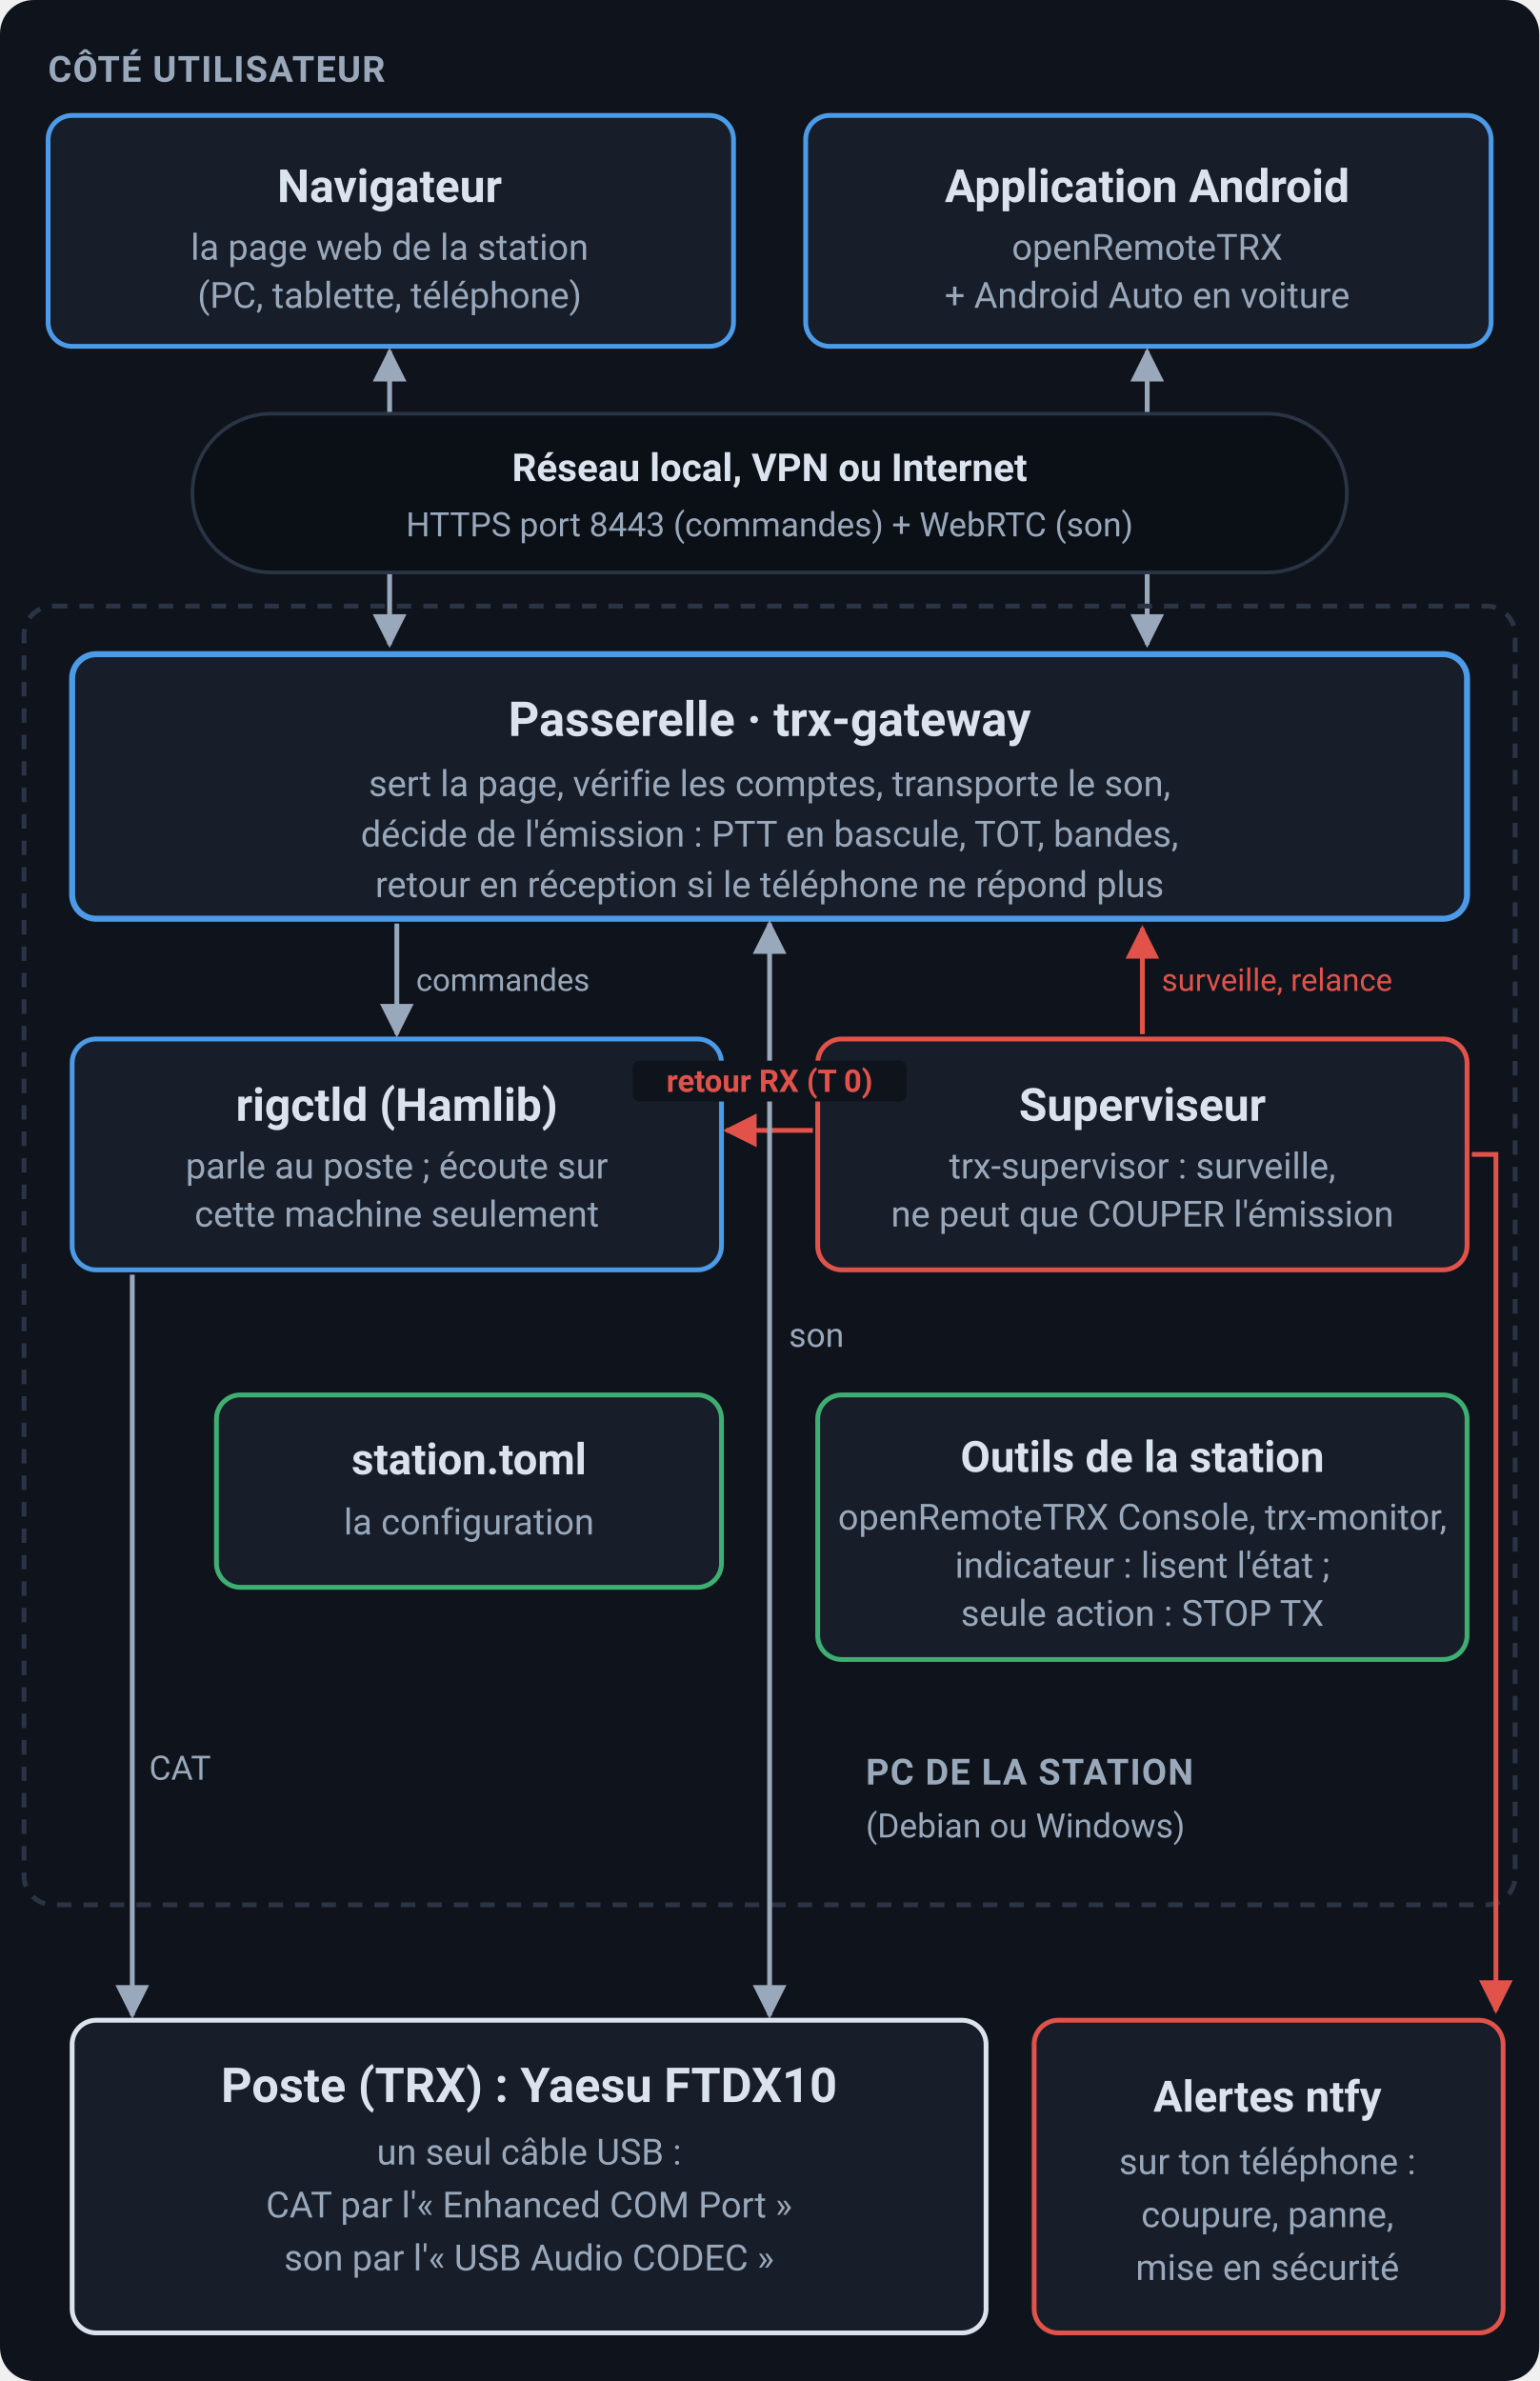
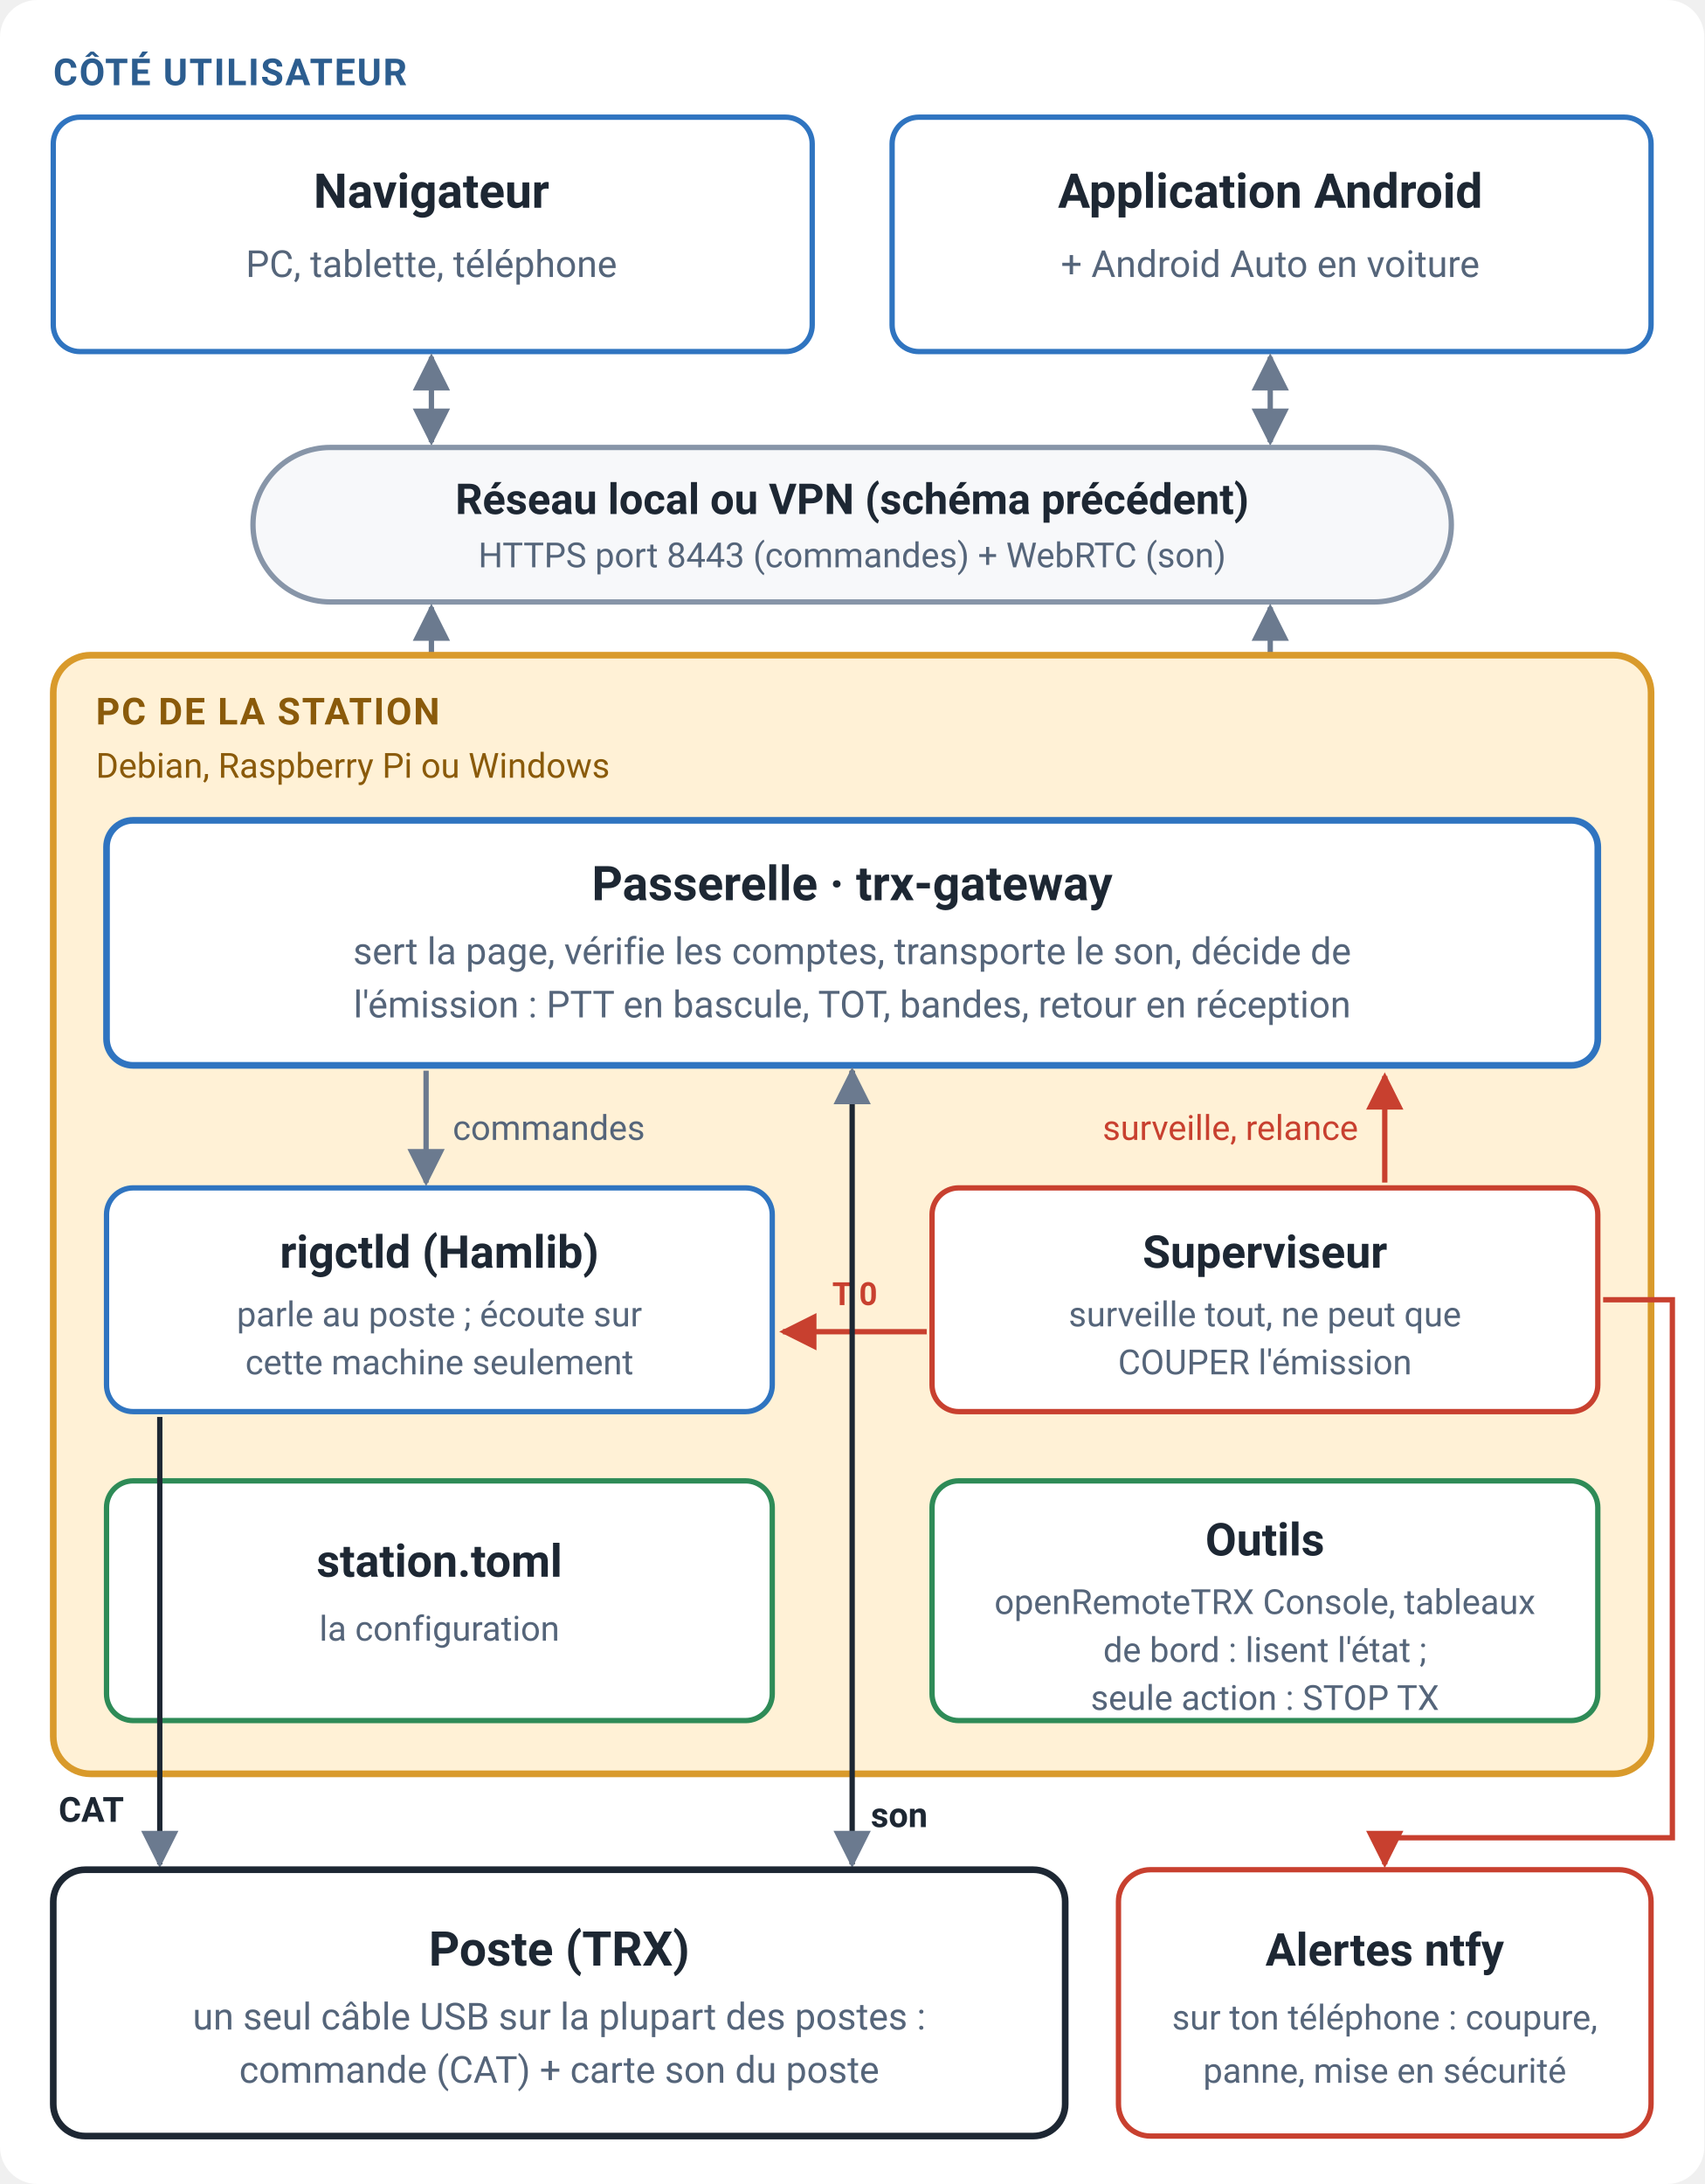
- <svg xmlns="http://www.w3.org/2000/svg" viewBox="0 0 640 990" width="640" height="990" role="img" aria-labelledby="titre desc" font-family="system-ui,-apple-system,'Segoe UI',Roboto,sans-serif">
+ <svg xmlns="http://www.w3.org/2000/svg" viewBox="0 0 640 820" width="640" height="820" role="img" aria-labelledby="b-titre b-desc" font-family="system-ui,-apple-system,'Segoe UI',Roboto,sans-serif">
  <defs>
-     <marker id="fleche" viewBox="0 0 10 10" refX="9" refY="5" markerWidth="7" markerHeight="7" orient="auto-start-reverse">
-       <path d="M0,0 L10,5 L0,10 z" fill="#9aa8bb" />
+     <marker id="b-fl" viewBox="0 0 10 10" refX="9" refY="5" markerWidth="7" markerHeight="7" orient="auto-start-reverse">
+       <path d="M0,0 L10,5 L0,10 z" fill="#6b7a8f" />
    </marker>
-     <marker id="flecheR" viewBox="0 0 10 10" refX="9" refY="5" markerWidth="7" markerHeight="7" orient="auto-start-reverse">
-       <path d="M0,0 L10,5 L0,10 z" fill="#e0524a" />
+     <marker id="b-flr" viewBox="0 0 10 10" refX="9" refY="5" markerWidth="7" markerHeight="7" orient="auto-start-reverse">
+       <path d="M0,0 L10,5 L0,10 z" fill="#c8402f" />
    </marker>
  </defs>
-   <rect width="640" height="990" rx="14" fill="#0f141c" />
-   <text x="20" y="34" fill="#9aa8bb" font-size="15" font-weight="600" letter-spacing=".5">CÔTÉ UTILISATEUR</text>
-   <rect x="20" y="48" width="285" height="96" rx="10" fill="#171e29" stroke="#4c9be8" stroke-width="2" />
-   <text x="162" y="84" fill="#dbe3ee" font-size="19" font-weight="700" text-anchor="middle">Navigateur</text>
-   <text x="162" y="108" fill="#9aa8bb" font-size="15" text-anchor="middle">la page web de la station</text>
-   <text x="162" y="128" fill="#9aa8bb" font-size="15" text-anchor="middle">(PC, tablette, téléphone)</text>
-   <rect x="335" y="48" width="285" height="96" rx="10" fill="#171e29" stroke="#4c9be8" stroke-width="2" />
-   <text x="477" y="84" fill="#dbe3ee" font-size="19" font-weight="700" text-anchor="middle">Application Android</text>
-   <text x="477" y="108" fill="#9aa8bb" font-size="15" text-anchor="middle">openRemoteTRX</text>
-   <text x="477" y="128" fill="#9aa8bb" font-size="15" text-anchor="middle">+ Android Auto en voiture</text>
-   <line x1="162" y1="146" x2="162" y2="268" stroke="#9aa8bb" stroke-width="2" marker-start="url(#fleche)" marker-end="url(#fleche)" />
-   <line x1="477" y1="146" x2="477" y2="268" stroke="#9aa8bb" stroke-width="2" marker-start="url(#fleche)" marker-end="url(#fleche)" />
-   <rect x="80" y="172" width="480" height="66" rx="33" fill="#0b1017" stroke="#2a3445" stroke-width="1.5" />
-   <text x="320" y="200" fill="#dbe3ee" font-size="16" font-weight="600" text-anchor="middle">Réseau local, VPN ou Internet</text>
-   <text x="320" y="223" fill="#9aa8bb" font-size="14" text-anchor="middle">HTTPS port 8443 (commandes) + WebRTC (son)</text>
-   <rect x="10" y="252" width="620" height="540" rx="12" fill="none" stroke="#2a3445" stroke-width="2" stroke-dasharray="6 5" />
-   <text x="360" y="742" fill="#9aa8bb" font-size="15" font-weight="600" letter-spacing=".5">PC DE LA STATION</text>
-   <text x="360" y="764" fill="#9aa8bb" font-size="14">(Debian ou Windows)</text>
-   <rect x="30" y="272" width="580" height="110" rx="10" fill="#171e29" stroke="#4c9be8" stroke-width="2.5" />
-   <text x="320" y="306" fill="#dbe3ee" font-size="20" font-weight="700" text-anchor="middle">Passerelle  ·  trx-gateway</text>
-   <text x="320" y="331" fill="#9aa8bb" font-size="15" text-anchor="middle">sert la page, vérifie les comptes, transporte le son,</text>
-   <text x="320" y="352" fill="#9aa8bb" font-size="15" text-anchor="middle">décide de l'émission : PTT en bascule, TOT, bandes,</text>
-   <text x="320" y="373" fill="#9aa8bb" font-size="15" text-anchor="middle">retour en réception si le téléphone ne répond plus</text>
-   <rect x="30" y="432" width="270" height="96" rx="10" fill="#171e29" stroke="#4c9be8" stroke-width="2" />
-   <text x="165" y="466" fill="#dbe3ee" font-size="19" font-weight="700" text-anchor="middle">rigctld (Hamlib)</text>
-   <text x="165" y="490" fill="#9aa8bb" font-size="15" text-anchor="middle">parle au poste ; écoute sur</text>
-   <text x="165" y="510" fill="#9aa8bb" font-size="15" text-anchor="middle">cette machine seulement</text>
-   <rect x="340" y="432" width="270" height="96" rx="10" fill="#171e29" stroke="#e0524a" stroke-width="2" />
-   <text x="475" y="466" fill="#dbe3ee" font-size="19" font-weight="700" text-anchor="middle">Superviseur</text>
-   <text x="475" y="490" fill="#9aa8bb" font-size="15" text-anchor="middle">trx-supervisor : surveille,</text>
-   <text x="475" y="510" fill="#9aa8bb" font-size="15" text-anchor="middle">ne peut que COUPER l'émission</text>
-   <rect x="90" y="580" width="210" height="80" rx="10" fill="#171e29" stroke="#3fae72" stroke-width="2" />
-   <text x="195" y="613" fill="#dbe3ee" font-size="18" font-weight="700" text-anchor="middle">station.toml</text>
-   <text x="195" y="638" fill="#9aa8bb" font-size="15" text-anchor="middle">la configuration</text>
-   <rect x="340" y="580" width="270" height="110" rx="10" fill="#171e29" stroke="#3fae72" stroke-width="2" />
-   <text x="475" y="612" fill="#dbe3ee" font-size="18" font-weight="700" text-anchor="middle">Outils de la station</text>
-   <text x="475" y="636" fill="#9aa8bb" font-size="15" text-anchor="middle">openRemoteTRX Console, trx-monitor,</text>
-   <text x="475" y="656" fill="#9aa8bb" font-size="15" text-anchor="middle">indicateur : lisent l'état ;</text>
-   <text x="475" y="676" fill="#9aa8bb" font-size="15" text-anchor="middle">seule action : STOP TX</text>
-   <line x1="165" y1="384" x2="165" y2="430" stroke="#9aa8bb" stroke-width="2" marker-end="url(#fleche)" />
-   <text x="173" y="412" fill="#9aa8bb" font-size="13">commandes</text>
-   <line x1="475" y1="430" x2="475" y2="386" stroke="#e0524a" stroke-width="2" marker-end="url(#flecheR)" />
-   <text x="483" y="412" fill="#e0524a" font-size="13">surveille, relance</text>
-   <line x1="338" y1="470" x2="302" y2="470" stroke="#e0524a" stroke-width="2" marker-end="url(#flecheR)" />
-   <line x1="55" y1="530" x2="55" y2="838" stroke="#9aa8bb" stroke-width="2" marker-end="url(#fleche)" />
-   <text x="62" y="740" fill="#9aa8bb" font-size="14">CAT</text>
-   <line x1="320" y1="384" x2="320" y2="838" stroke="#9aa8bb" stroke-width="2" marker-start="url(#fleche)" marker-end="url(#fleche)" />
-   <text x="328" y="560" fill="#9aa8bb" font-size="14">son</text>
-   <polyline points="612,480 622,480 622,836" fill="none" stroke="#e0524a" stroke-width="2" marker-end="url(#flecheR)" />
-   <rect x="30" y="840" width="380" height="130" rx="10" fill="#171e29" stroke="#dbe3ee" stroke-width="2" />
-   <text x="220" y="874" fill="#dbe3ee" font-size="20" font-weight="700" text-anchor="middle">Poste (TRX) : Yaesu FTDX10</text>
-   <text x="220" y="900" fill="#9aa8bb" font-size="15" text-anchor="middle">un seul câble USB :</text>
-   <text x="220" y="922" fill="#9aa8bb" font-size="15" text-anchor="middle">CAT par l'« Enhanced COM Port »</text>
-   <text x="220" y="944" fill="#9aa8bb" font-size="15" text-anchor="middle">son par l'« USB Audio CODEC »</text>
-   <rect x="430" y="840" width="195" height="130" rx="10" fill="#171e29" stroke="#e0524a" stroke-width="2" />
-   <text x="527" y="878" fill="#dbe3ee" font-size="18" font-weight="700" text-anchor="middle">Alertes ntfy</text>
-   <text x="527" y="904" fill="#9aa8bb" font-size="15" text-anchor="middle">sur ton téléphone :</text>
-   <text x="527" y="926" fill="#9aa8bb" font-size="15" text-anchor="middle">coupure, panne,</text>
-   <text x="527" y="948" fill="#9aa8bb" font-size="15" text-anchor="middle">mise en sécurité</text>
-   <rect x="263" y="441" width="114" height="17" rx="3" fill="#0f141c" />
-   <text x="320" y="454" fill="#e0524a" font-size="13" font-weight="700" text-anchor="middle">retour RX (T 0)</text>
+   <rect width="640" height="820" rx="14" fill="#ffffff" />
+   <text x="20" y="32" fill="#2c5d8f" font-size="14" font-weight="700" letter-spacing=".6">CÔTÉ UTILISATEUR</text>
+   <rect x="20" y="44" width="285" height="88" rx="10" fill="#fff" stroke="#2f74c0" stroke-width="2" />
+   <text x="162" y="78" fill="#1d2733" font-size="18" font-weight="700" text-anchor="middle">Navigateur</text>
+   <text x="162" y="104" fill="#55657a" font-size="14" text-anchor="middle">PC, tablette, téléphone</text>
+   <rect x="335" y="44" width="285" height="88" rx="10" fill="#fff" stroke="#2f74c0" stroke-width="2" />
+   <text x="477" y="78" fill="#1d2733" font-size="18" font-weight="700" text-anchor="middle">Application Android</text>
+   <text x="477" y="104" fill="#55657a" font-size="14" text-anchor="middle">+ Android Auto en voiture</text>
+   <line x1="162" y1="134" x2="162" y2="166" stroke="#6b7a8f" stroke-width="2" marker-start="url(#b-fl)" marker-end="url(#b-fl)" />
+   <line x1="477" y1="134" x2="477" y2="166" stroke="#6b7a8f" stroke-width="2" marker-start="url(#b-fl)" marker-end="url(#b-fl)" />
+   <rect x="95" y="168" width="450" height="58" rx="29" fill="#f7f8fa" stroke="#8795a8" stroke-width="2" />
+   <text x="320" y="193" fill="#1d2733" font-size="16" font-weight="700" text-anchor="middle">Réseau local ou VPN (schéma précédent)</text>
+   <text x="320" y="213" fill="#55657a" font-size="13" text-anchor="middle">HTTPS port 8443 (commandes) + WebRTC (son)</text>
+   <line x1="162" y1="228" x2="162" y2="306" stroke="#6b7a8f" stroke-width="2" marker-start="url(#b-fl)" marker-end="url(#b-fl)" />
+   <line x1="477" y1="228" x2="477" y2="306" stroke="#6b7a8f" stroke-width="2" marker-start="url(#b-fl)" marker-end="url(#b-fl)" />
+   <rect x="20" y="246" width="600" height="420" rx="14" fill="#fff1d6" stroke="#d99a2b" stroke-width="2.5" />
+   <text x="36" y="272" fill="#8a5a0a" font-size="14" font-weight="700" letter-spacing=".6">PC DE LA STATION</text>
+   <text x="36" y="292" fill="#8a5a0a" font-size="13">Debian, Raspberry Pi ou Windows</text>
+   <rect x="40" y="308" width="560" height="92" rx="10" fill="#fff" stroke="#2f74c0" stroke-width="2.5" />
+   <text x="320" y="338" fill="#1d2733" font-size="18" font-weight="700" text-anchor="middle">Passerelle · trx-gateway</text>
+   <text x="320" y="362" fill="#55657a" font-size="14" text-anchor="middle">sert la page, vérifie les comptes, transporte le son, décide de</text>
+   <text x="320" y="382" fill="#55657a" font-size="14" text-anchor="middle">l'émission : PTT en bascule, TOT, bandes, retour en réception</text>
+   <line x1="160" y1="402" x2="160" y2="444" stroke="#6b7a8f" stroke-width="2" marker-end="url(#b-fl)" />
+   <text x="170" y="428" fill="#55657a" font-size="13">commandes</text>
+   <rect x="40" y="446" width="250" height="84" rx="10" fill="#fff" stroke="#2f74c0" stroke-width="2" />
+   <text x="165" y="476" fill="#1d2733" font-size="17" font-weight="700" text-anchor="middle">rigctld (Hamlib)</text>
+   <text x="165" y="498" fill="#55657a" font-size="13" text-anchor="middle">parle au poste ; écoute sur</text>
+   <text x="165" y="516" fill="#55657a" font-size="13" text-anchor="middle">cette machine seulement</text>
+   <rect x="350" y="446" width="250" height="84" rx="10" fill="#fff" stroke="#c8402f" stroke-width="2" />
+   <text x="475" y="476" fill="#1d2733" font-size="17" font-weight="700" text-anchor="middle">Superviseur</text>
+   <text x="475" y="498" fill="#55657a" font-size="13" text-anchor="middle">surveille tout, ne peut que</text>
+   <text x="475" y="516" fill="#55657a" font-size="13" text-anchor="middle">COUPER l'émission</text>
+   <line x1="520" y1="444" x2="520" y2="404" stroke="#c8402f" stroke-width="2" marker-end="url(#b-flr)" />
+   <text x="510" y="428" fill="#c8402f" font-size="13" text-anchor="end">surveille, relance</text>
+   <line x1="348" y1="500" x2="294" y2="500" stroke="#c8402f" stroke-width="2" marker-end="url(#b-flr)" />
+   <text x="321" y="490" fill="#c8402f" font-size="12" font-weight="700" text-anchor="middle">T 0</text>
+   <rect x="40" y="556" width="250" height="90" rx="10" fill="#fff" stroke="#2e8b57" stroke-width="2" />
+   <text x="165" y="592" fill="#1d2733" font-size="17" font-weight="700" text-anchor="middle">station.toml</text>
+   <text x="165" y="616" fill="#55657a" font-size="13" text-anchor="middle">la configuration</text>
+   <rect x="350" y="556" width="250" height="90" rx="10" fill="#fff" stroke="#2e8b57" stroke-width="2" />
+   <text x="475" y="584" fill="#1d2733" font-size="17" font-weight="700" text-anchor="middle">Outils</text>
+   <text x="475" y="606" fill="#55657a" font-size="13" text-anchor="middle">openRemoteTRX Console, tableaux</text>
+   <text x="475" y="624" fill="#55657a" font-size="13" text-anchor="middle">de bord : lisent l'état ;</text>
+   <text x="475" y="642" fill="#55657a" font-size="13" text-anchor="middle">seule action : STOP TX</text>
+   <line x1="60" y1="532" x2="60" y2="700" stroke="#1d2733" stroke-width="2" marker-end="url(#b-fl)" />
+   <text x="22" y="684" fill="#1d2733" font-size="13" font-weight="600">CAT</text>
+   <line x1="320" y1="402" x2="320" y2="700" stroke="#1d2733" stroke-width="2" marker-start="url(#b-fl)" marker-end="url(#b-fl)" />
+   <text x="327" y="686" fill="#1d2733" font-size="13" font-weight="600">son</text>
+   <rect x="20" y="702" width="380" height="100" rx="12" fill="#fff" stroke="#1d2733" stroke-width="2.5" />
+   <text x="210" y="738" fill="#1d2733" font-size="18" font-weight="700" text-anchor="middle">Poste (TRX)</text>
+   <text x="210" y="762" fill="#55657a" font-size="14" text-anchor="middle">un seul câble USB sur la plupart des postes :</text>
+   <text x="210" y="782" fill="#55657a" font-size="14" text-anchor="middle">commande (CAT) + carte son du poste</text>
+   <path d="M602,488 H628 V690 H520 V700" fill="none" stroke="#c8402f" stroke-width="2" marker-end="url(#b-flr)" />
+   <rect x="420" y="702" width="200" height="100" rx="12" fill="#fff" stroke="#c8402f" stroke-width="2" />
+   <text x="520" y="738" fill="#1d2733" font-size="17" font-weight="700" text-anchor="middle">Alertes ntfy</text>
+   <text x="520" y="762" fill="#55657a" font-size="13" text-anchor="middle">sur ton téléphone : coupure,</text>
+   <text x="520" y="782" fill="#55657a" font-size="13" text-anchor="middle">panne, mise en sécurité</text>
</svg>
